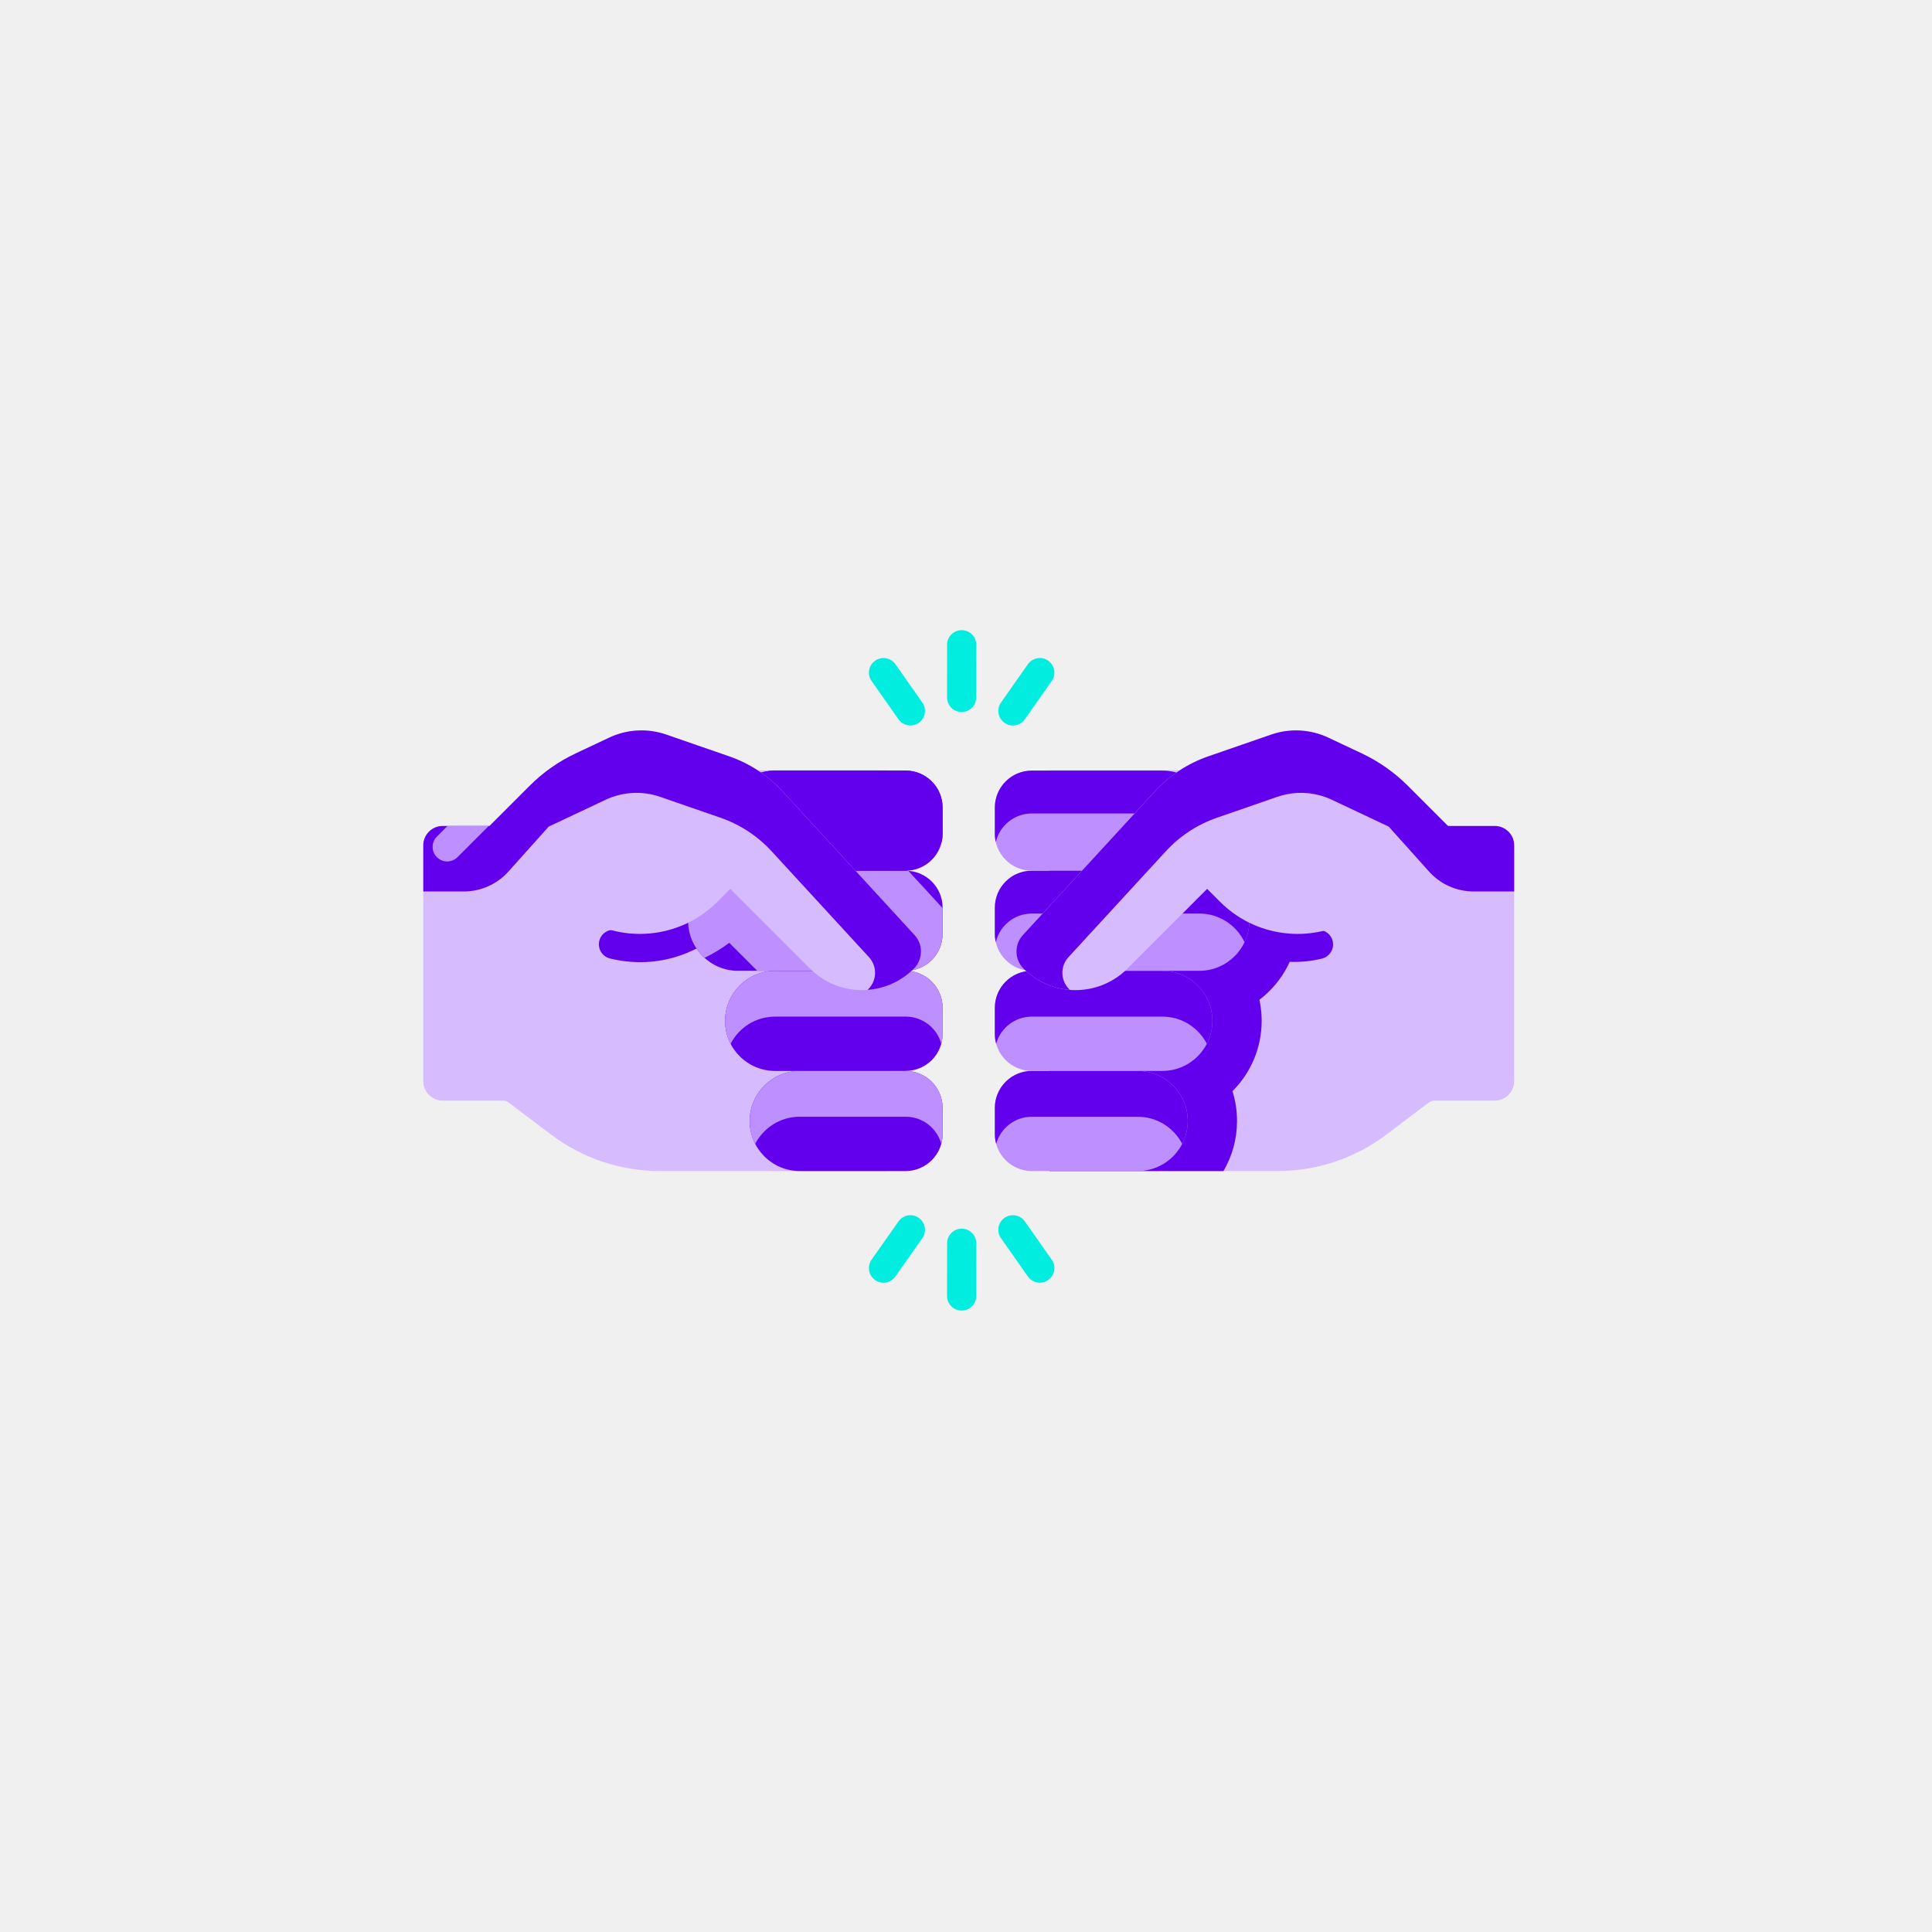
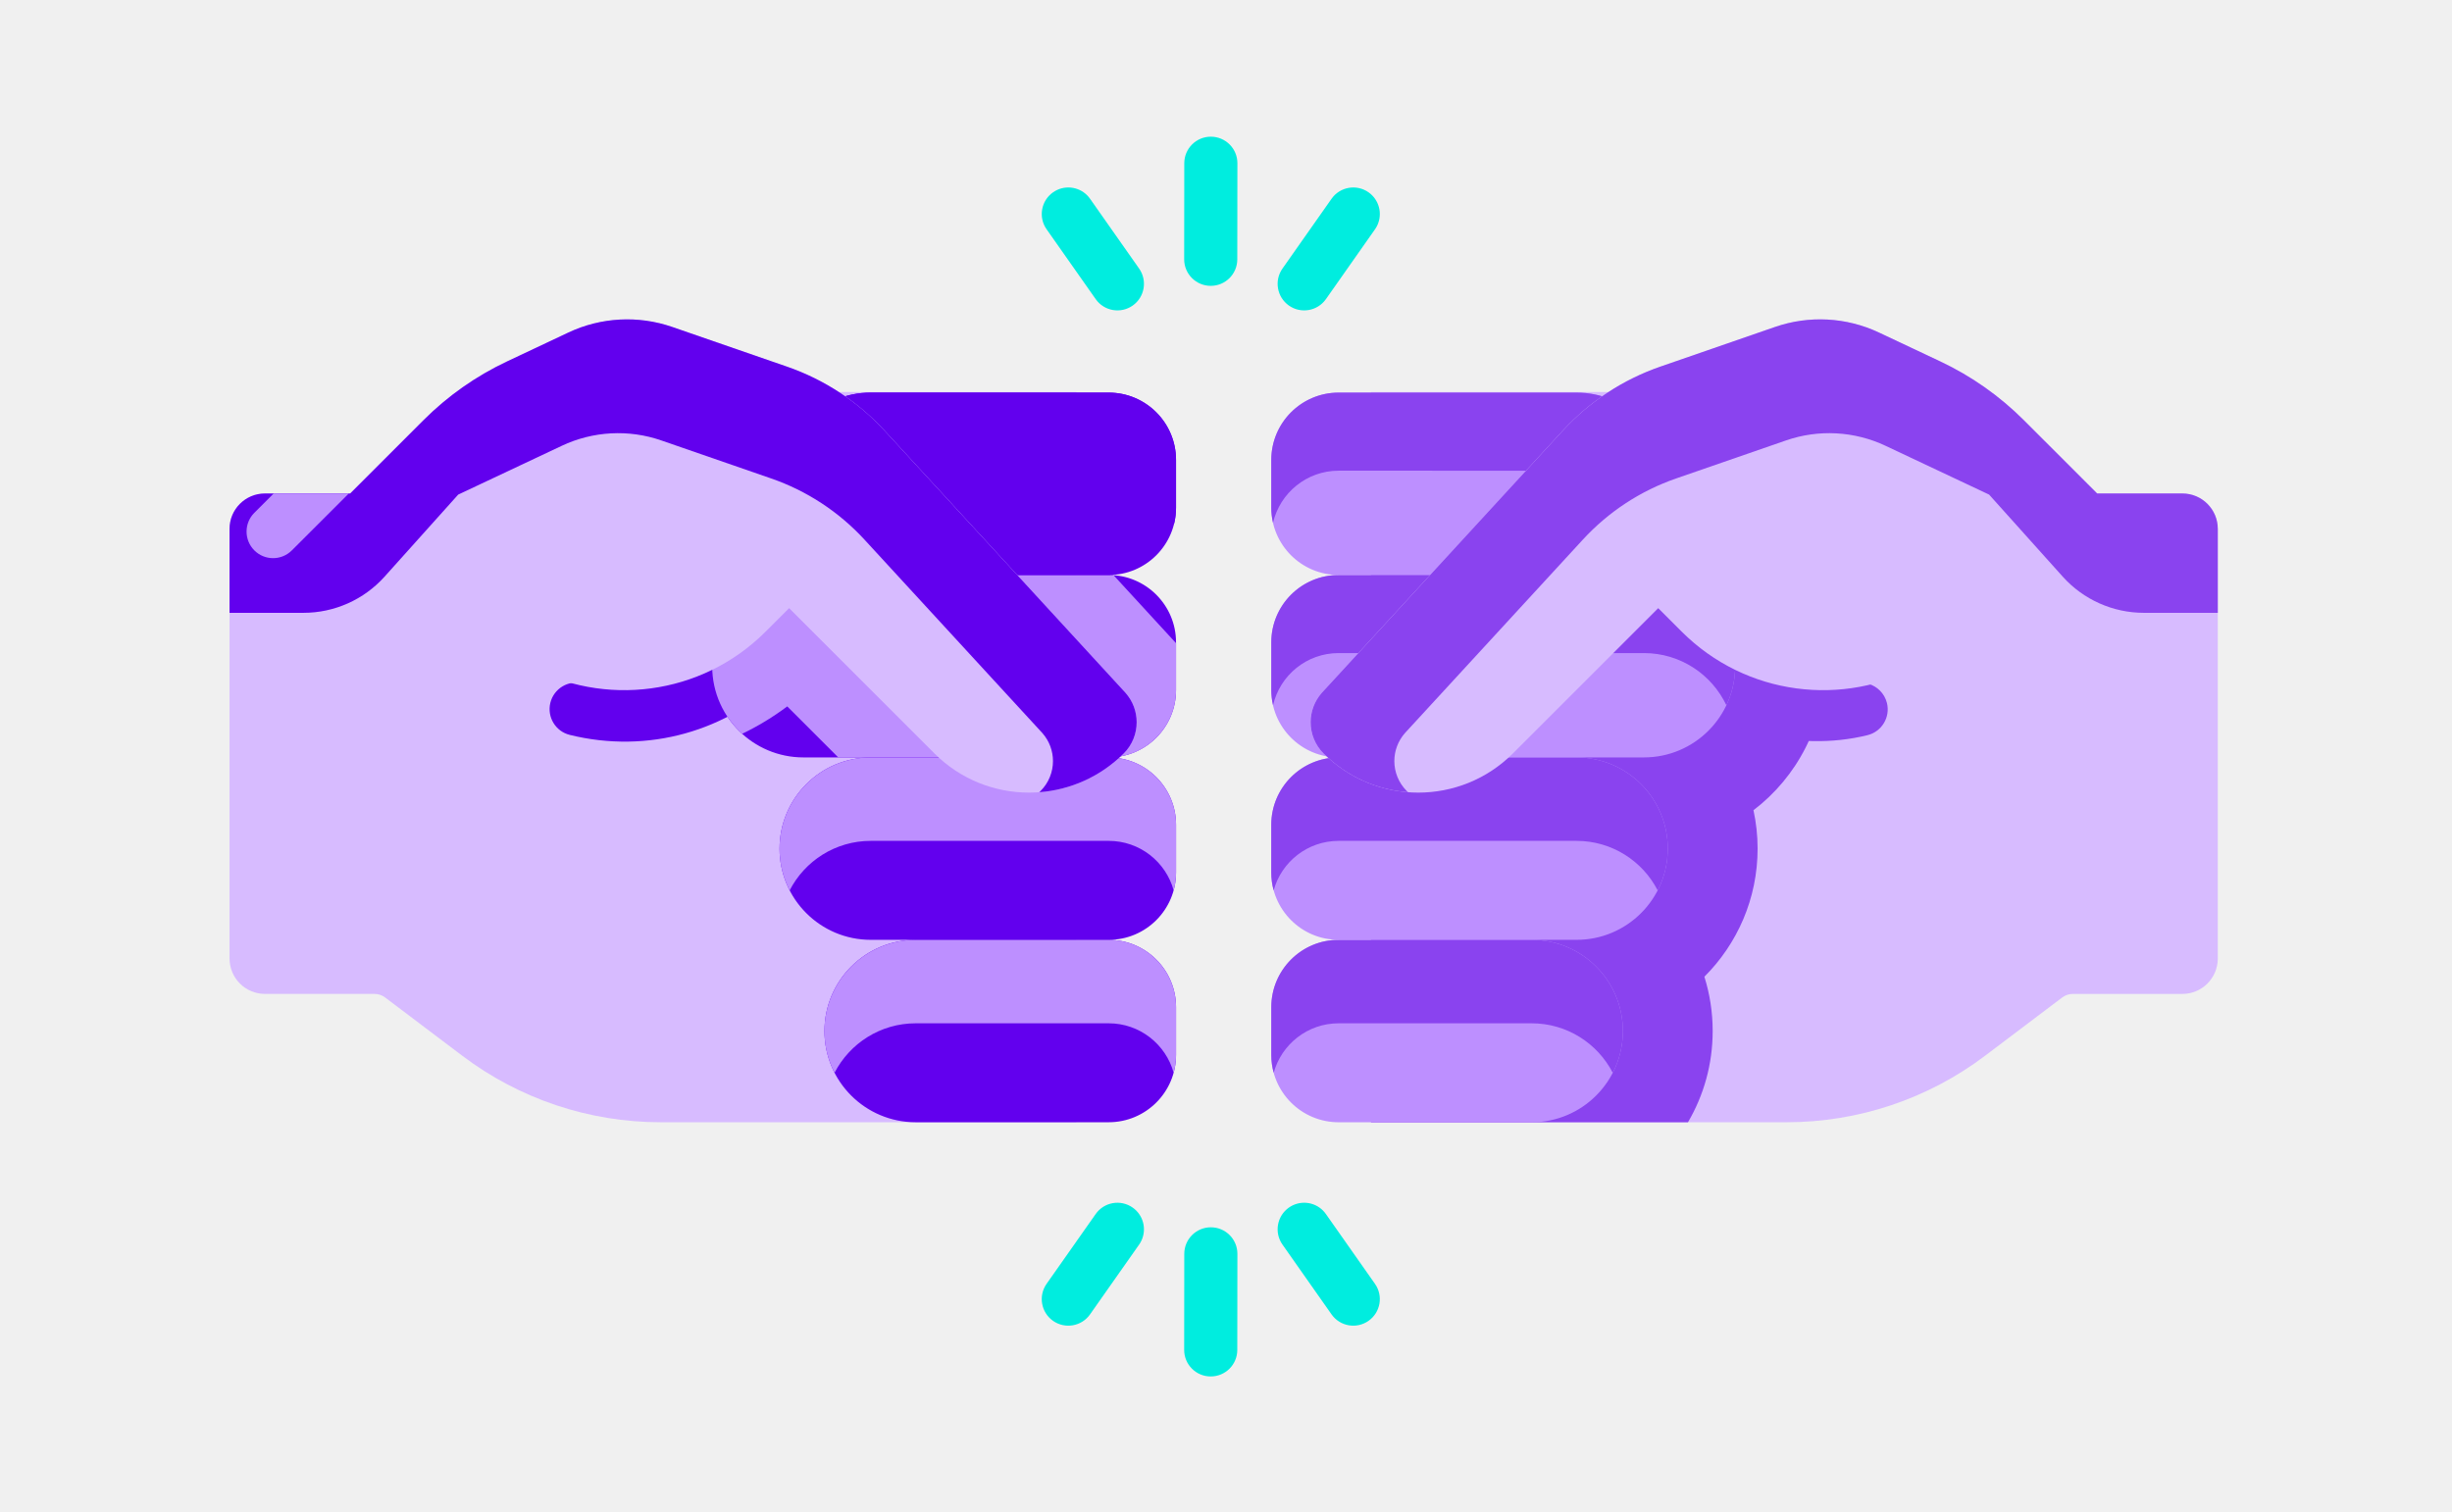
- <svg xmlns="http://www.w3.org/2000/svg" width="191" height="191" viewBox="0 0 191 191" fill="none">
-   <g clip-path="url(#clip0)">
-     <path d="M103.762 76.152L121.761 76.152L128.246 81.656L147.771 81.656C148.831 81.656 149.691 82.516 149.691 83.576L149.692 106.886C149.692 107.947 148.832 108.807 147.771 108.807L141.83 108.807C141.621 108.807 141.418 108.875 141.251 109.001L137.065 112.164C133.966 114.505 130.19 115.77 126.309 115.77L103.762 115.77L103.762 76.152Z" fill="#D7BBFF" />
-     <path d="M103.762 81.207L118.564 81.207C123.98 81.207 128.385 85.612 128.385 91.028C128.385 94.212 126.862 97.045 124.506 98.84C124.652 99.513 124.73 100.209 124.73 100.923C124.73 103.637 123.627 106.095 121.843 107.874C122.136 108.804 122.294 109.793 122.294 110.822C122.294 112.627 121.807 114.315 120.954 115.769L103.762 115.769L103.762 81.207Z" fill="#6200EE" />
-     <path d="M120.357 88.76L120.813 89.216C123.221 91.624 126.914 92.731 130.003 91.97C130.512 91.845 131.023 92.006 131.368 92.352C131.547 92.531 131.682 92.761 131.747 93.024C131.937 93.796 131.465 94.578 130.692 94.768C126.843 95.715 122.478 94.553 119.357 91.799L113.291 97.862C110.733 100.421 106.922 101.275 103.763 100.346L103.763 97.284C106.158 98.456 109.414 97.666 111.256 95.826L118.322 88.76C118.884 88.198 119.795 88.198 120.357 88.76Z" fill="#6200EE" />
-     <path d="M117.423 110.821C117.423 113.554 115.207 115.77 112.474 115.77L102.006 115.77C99.988 115.77 98.352 114.134 98.352 112.116L98.352 109.527C98.352 107.509 99.988 105.873 102.006 105.873L112.474 105.873C115.207 105.873 117.423 108.088 117.423 110.821Z" fill="#BD8FFF" />
-     <path d="M102.006 105.874L112.474 105.874C115.206 105.874 117.421 108.089 117.423 110.822C117.423 111.637 117.226 112.407 116.874 113.085C116.051 111.491 114.389 110.401 112.474 110.401L102.006 110.401C100.324 110.401 98.908 111.538 98.483 113.085C98.397 112.777 98.352 112.452 98.352 112.115L98.352 109.527C98.352 107.509 99.987 105.874 102.006 105.874Z" fill="#6200EE" />
-     <path d="M119.859 100.924C119.859 103.657 117.643 105.873 114.91 105.873L102.006 105.873C99.988 105.873 98.352 104.237 98.352 102.218L98.352 99.63C98.352 97.612 99.988 95.976 102.006 95.976L114.91 95.976C117.643 95.976 119.859 98.191 119.859 100.924Z" fill="#BD8FFF" />
-     <path d="M102.006 95.975L114.91 95.976C117.643 95.976 119.859 98.192 119.859 100.924C119.859 101.742 119.661 102.511 119.311 103.19C118.489 101.594 116.828 100.503 114.91 100.504L102.005 100.504C100.321 100.504 98.903 101.642 98.481 103.191C98.395 102.883 98.351 102.556 98.351 102.219L98.351 99.63C98.351 97.612 99.987 95.975 102.006 95.975Z" fill="#6200EE" />
-     <path d="M123.513 91.027C123.513 93.76 121.298 95.976 118.565 95.976L102.006 95.976C99.988 95.976 98.352 94.34 98.352 92.321L98.352 89.733C98.352 87.715 99.988 86.079 102.006 86.079L118.565 86.079C121.298 86.079 123.513 88.294 123.513 91.027Z" fill="#BD8FFF" />
-     <path d="M102.006 86.079L118.565 86.079C121.297 86.079 123.513 88.294 123.513 91.027C123.513 91.784 123.342 92.504 123.037 93.145C122.244 91.472 120.54 90.314 118.566 90.314L102.006 90.314C100.272 90.314 98.82 91.522 98.449 93.145C98.385 92.88 98.353 92.604 98.353 92.322L98.353 89.733C98.352 87.714 99.987 86.079 102.006 86.079Z" fill="#6200EE" />
-     <path d="M119.859 81.13C119.859 83.863 117.643 86.079 114.91 86.079L102.006 86.079C99.988 86.079 98.352 84.443 98.352 82.424L98.352 79.836C98.352 77.818 99.988 76.182 102.006 76.182L114.91 76.182C117.643 76.182 119.859 78.397 119.859 81.13Z" fill="#BD8FFF" />
-     <path d="M102.006 76.183L114.911 76.183C117.643 76.183 119.858 78.398 119.858 81.13C119.858 81.888 119.688 82.606 119.383 83.246C118.588 81.574 116.885 80.42 114.911 80.42L102.007 80.419C100.274 80.419 98.822 81.626 98.446 83.246C98.384 82.983 98.352 82.707 98.352 82.424L98.352 79.836C98.352 77.818 99.987 76.183 102.006 76.183Z" fill="#6200EE" />
-     <path d="M101.089 92.476L114.164 78.244C115.613 76.667 117.43 75.475 119.453 74.775L125.671 72.621C127.52 71.981 129.546 72.09 131.316 72.924L134.639 74.491C136.322 75.284 137.855 76.363 139.171 77.678L146.54 85.047L143.268 86.315C139.904 87.619 136.681 89.243 133.522 90.984C129.397 93.257 124.107 92.645 120.61 89.148L119.34 87.877L111.459 95.758C108.622 98.594 104.024 98.594 101.188 95.758C100.292 94.863 100.249 93.424 101.089 92.476Z" fill="#D7BBFF" />
-     <path d="M125.671 72.622L119.454 74.773C117.429 75.475 115.612 76.666 114.165 78.245L101.09 92.475C100.688 92.93 100.488 93.498 100.488 94.066C100.488 94.68 100.722 95.293 101.187 95.759C102.466 97.035 104.101 97.737 105.77 97.864C105.745 97.842 105.723 97.82 105.699 97.795C105.253 97.35 105.027 96.762 105.027 96.173C105.027 95.632 105.219 95.089 105.604 94.653L115.249 84.162C116.635 82.652 118.377 81.51 120.314 80.84L126.268 78.778C128.037 78.165 129.978 78.269 131.671 79.068L137.289 81.716L141.28 86.166C142.402 87.416 144.002 88.131 145.682 88.131L149.692 88.131L149.692 83.576C149.692 82.515 148.832 81.655 147.771 81.655L143.148 81.655L139.171 77.678C137.855 76.362 136.321 75.284 134.638 74.49L131.316 72.924C129.547 72.089 127.52 71.981 125.671 72.622Z" fill="#6200EE" />
-     <path d="M87.776 76.152L69.778 76.152L63.293 81.656L43.768 81.656C42.707 81.656 41.847 82.516 41.847 83.576L41.847 106.886C41.847 107.947 42.707 108.807 43.768 108.807L49.708 108.807C49.917 108.807 50.12 108.875 50.287 109.001L54.474 112.164C57.572 114.505 61.349 115.77 65.229 115.77L87.776 115.77L87.776 76.152Z" fill="#D7BBFF" />
-     <path d="M74.116 110.821C74.116 113.554 76.331 115.77 79.064 115.77L89.532 115.77C91.55 115.77 93.187 114.134 93.187 112.115L93.187 109.527C93.187 107.509 91.55 105.873 89.532 105.873L79.064 105.873C76.331 105.873 74.116 108.088 74.116 110.821Z" fill="#6200EE" />
-     <path d="M79.064 105.873L89.533 105.873C91.551 105.873 93.186 107.509 93.186 109.527L93.186 112.115C93.186 112.452 93.141 112.777 93.056 113.085C92.631 111.538 91.214 110.401 89.533 110.401L79.064 110.401C77.15 110.401 75.487 111.49 74.664 113.085C74.312 112.407 74.116 111.637 74.116 110.822C74.117 108.088 76.332 105.873 79.064 105.873Z" fill="#BD8FFF" />
-     <path d="M71.68 100.924C71.68 103.657 73.895 105.873 76.628 105.873L89.532 105.873C91.551 105.873 93.187 104.237 93.187 102.218L93.187 99.63C93.187 97.612 91.551 95.976 89.532 95.976L76.628 95.976C73.895 95.976 71.68 98.191 71.68 100.924Z" fill="#6200EE" />
-     <path d="M76.628 95.975L89.533 95.975C91.551 95.975 93.188 97.612 93.188 99.63L93.188 102.219C93.188 102.555 93.143 102.883 93.057 103.191C92.635 101.641 91.217 100.503 89.533 100.503L76.628 100.503C74.711 100.503 73.05 101.594 72.228 103.19C71.877 102.511 71.679 101.742 71.679 100.924C71.679 98.192 73.896 95.975 76.628 95.975Z" fill="#BD8FFF" />
-     <path d="M73.639 89.222C73.639 89.591 73.499 89.959 73.218 90.24L71.947 91.511C68.877 94.581 64.524 95.794 60.303 94.755C59.53 94.564 59.059 93.784 59.248 93.011C59.439 92.239 60.219 91.767 60.992 91.957C64.225 92.753 67.559 91.825 69.91 89.473L71.18 88.203C71.743 87.641 72.655 87.641 73.218 88.203C73.499 88.484 73.639 88.853 73.639 89.222Z" fill="#6200EE" />
-     <path d="M68.025 91.027C68.025 93.76 70.241 95.976 72.974 95.976L89.532 95.976C91.551 95.976 93.187 94.34 93.187 92.321L93.187 89.733C93.187 87.715 91.551 86.079 89.532 86.079L72.974 86.079C70.241 86.079 68.025 88.294 68.025 91.027Z" fill="#6200EE" />
-     <path d="M72.973 86.079L89.531 86.079C89.621 86.079 89.712 86.083 89.799 86.091L93.186 89.777L93.186 92.322C93.186 94.34 91.551 95.975 89.533 95.975L74.865 95.975L72.097 93.207C71.326 93.786 70.506 94.283 69.65 94.693C68.652 93.787 68.026 92.48 68.026 91.026C68.026 88.294 70.241 86.079 72.973 86.079Z" fill="#BD8FFF" />
-     <path d="M71.68 81.13C71.68 83.863 73.895 86.079 76.628 86.079L89.532 86.079C91.55 86.079 93.186 84.442 93.186 82.424L93.186 79.836C93.186 77.817 91.55 76.181 89.532 76.181L76.628 76.181C73.895 76.181 71.68 78.397 71.68 81.13Z" fill="#6200EE" />
-     <path d="M71.68 81.13C71.679 83.864 73.894 86.079 76.628 86.078L89.531 86.079C89.616 86.079 89.697 86.076 89.78 86.07L86.793 82.819C85.983 81.936 86.609 80.512 87.807 80.512L89.533 80.512C91.25 80.512 92.691 81.698 93.082 83.292C93.151 83.014 93.186 82.723 93.186 82.424L93.186 79.836C93.186 77.818 91.551 76.182 89.533 76.182L76.628 76.182C73.895 76.182 71.68 78.397 71.68 81.13Z" fill="#6200EE" />
-     <path d="M90.45 92.476L77.374 78.244C75.926 76.668 74.108 75.475 72.085 74.775L65.868 72.621C64.019 71.981 61.993 72.09 60.223 72.924L56.899 74.491C55.216 75.284 53.683 76.363 52.368 77.678L44.999 85.047L48.271 86.315C51.634 87.619 54.857 89.243 58.016 90.984C62.141 93.257 67.431 92.645 70.929 89.148L72.199 87.877L80.08 95.758C82.916 98.594 87.514 98.594 90.35 95.758C91.246 94.863 91.29 93.424 90.45 92.476Z" fill="#D7BBFF" />
-     <path d="M65.868 72.622L72.085 74.773C74.109 75.475 75.927 76.666 77.374 78.245L90.448 92.475C90.85 92.93 91.05 93.498 91.05 94.066C91.05 94.68 90.816 95.293 90.351 95.759C89.072 97.035 87.438 97.737 85.769 97.864C85.793 97.842 85.815 97.82 85.839 97.795C86.285 97.349 86.512 96.762 86.512 96.173C86.512 95.632 86.319 95.089 85.934 94.653L76.289 84.162C74.903 82.652 73.161 81.51 71.225 80.839L65.27 78.778C63.502 78.164 61.56 78.269 59.867 79.068L54.249 81.716L50.258 86.166C49.137 87.416 47.536 88.131 45.856 88.131L41.846 88.131L41.846 83.576C41.846 82.515 42.706 81.655 43.767 81.655L48.39 81.655L52.368 77.678C53.684 76.362 55.217 75.284 56.9 74.49L60.222 72.924C61.992 72.089 64.019 71.981 65.868 72.622Z" fill="#6200EE" />
-     <path d="M44.24 81.656L48.314 81.656L45.227 84.743C44.664 85.305 43.752 85.305 43.191 84.743C42.629 84.18 42.629 83.267 43.191 82.705L44.24 81.656Z" fill="#BD8FFF" />
-     <path d="M96.093 62.719C96.354 62.98 96.515 63.341 96.514 63.74L96.508 68.951C96.507 69.747 95.862 70.391 95.066 70.39C94.271 70.389 93.626 69.743 93.627 68.948L93.633 63.736C93.634 62.941 94.28 62.297 95.076 62.298C95.473 62.298 95.832 62.459 96.093 62.719Z" fill="#00EDDF" />
-     <path d="M103.819 65.476C104.305 65.962 104.386 66.74 103.977 67.322L101.315 71.11C100.858 71.761 99.959 71.918 99.308 71.46C98.658 71.003 98.501 70.104 98.958 69.454L101.62 65.665C102.078 65.014 102.976 64.858 103.627 65.315C103.697 65.364 103.761 65.418 103.819 65.476Z" fill="#00EDDF" />
-     <path d="M88.361 65.474C88.419 65.532 88.472 65.596 88.522 65.665L91.184 69.453C91.641 70.104 91.484 71.003 90.834 71.46C90.183 71.917 89.284 71.762 88.827 71.11L86.164 67.322C85.707 66.671 85.864 65.772 86.515 65.315C87.096 64.906 87.875 64.988 88.361 65.474Z" fill="#00EDDF" />
-     <path d="M96.093 121.891C96.354 122.152 96.515 122.513 96.515 122.911L96.508 128.123C96.508 128.919 95.862 129.563 95.066 129.562C94.271 129.561 93.626 128.915 93.627 128.12L93.634 122.908C93.635 122.112 94.28 121.468 95.076 121.469C95.473 121.47 95.832 121.631 96.093 121.891Z" fill="#00EDDF" />
-     <path d="M91.025 120.56C91.511 121.046 91.592 121.824 91.184 122.406L88.521 126.194C88.064 126.845 87.165 127.002 86.514 126.544C85.864 126.087 85.707 125.188 86.164 124.537L88.827 120.749C89.284 120.098 90.183 119.942 90.834 120.399C90.903 120.448 90.967 120.502 91.025 120.56Z" fill="#00EDDF" />
-     <path d="M101.154 120.557C101.212 120.615 101.266 120.679 101.315 120.749L103.977 124.537C104.435 125.188 104.278 126.087 103.627 126.544C102.976 127.001 102.078 126.846 101.62 126.194L98.958 122.406C98.501 121.755 98.657 120.856 99.308 120.399C99.889 119.99 100.668 120.072 101.154 120.557Z" fill="#00EDDF" />
-   </g>
-   <defs>
-     <clipPath id="clip0">
-       <rect width="134.677" height="134.677" fill="white" transform="translate(95.7692 190.462) rotate(-135)" />
-     </clipPath>
-   </defs>
+ <svg xmlns="http://www.w3.org/2000/svg" width="133" height="82" viewBox="0 0 133 82" fill="none">
+   <path d="M74.366 21.271L92.365 21.271L98.85 26.774L118.375 26.774C119.436 26.774 120.296 27.634 120.296 28.695L120.296 52.005C120.296 53.066 119.436 53.926 118.375 53.926L112.434 53.926C112.225 53.926 112.022 53.994 111.856 54.12L107.669 57.283C104.57 59.624 100.794 60.888 96.913 60.888L74.366 60.888L74.366 21.271Z" fill="#D7BBFF" />
+   <path d="M74.367 26.326L89.169 26.326C94.584 26.326 98.989 30.731 98.989 36.146C98.989 39.33 97.466 42.164 95.111 43.959C95.257 44.632 95.335 45.328 95.335 46.042C95.335 48.756 94.231 51.214 92.448 52.992C92.74 53.923 92.898 54.912 92.898 55.94C92.898 57.745 92.411 59.434 91.558 60.888L74.366 60.888L74.367 26.326Z" fill="#8A43EF" />
+   <path d="M90.961 33.879L91.417 34.334C93.825 36.743 97.519 37.849 100.607 37.089C101.116 36.964 101.627 37.125 101.972 37.471C102.151 37.649 102.286 37.88 102.351 38.143C102.541 38.915 102.069 39.697 101.296 39.887C97.448 40.834 93.082 39.672 89.961 36.917L83.895 42.981C81.337 45.539 77.526 46.394 74.367 45.464L74.367 42.403C76.762 43.574 80.017 42.785 81.859 40.945L88.926 33.879C89.488 33.316 90.399 33.316 90.961 33.879Z" fill="#8A43EF" />
+   <path d="M88.027 55.94C88.027 58.673 85.811 60.889 83.078 60.889L72.61 60.889C70.592 60.889 68.956 59.252 68.956 57.234L68.956 54.646C68.956 52.627 70.592 50.991 72.61 50.991L83.078 50.991C85.811 50.991 88.027 53.207 88.027 55.94Z" fill="#BD8FFF" />
+   <path d="M72.61 50.992L83.078 50.992C85.811 50.992 88.026 53.207 88.027 55.941C88.027 56.756 87.83 57.526 87.478 58.204C86.655 56.609 84.993 55.52 83.078 55.52L72.61 55.52C70.928 55.52 69.512 56.657 69.087 58.204C69.001 57.895 68.957 57.571 68.957 57.234L68.957 54.646C68.957 52.627 70.592 50.992 72.61 50.992V50.992Z" fill="#8A43EF" />
+   <path d="M90.463 46.043C90.463 48.776 88.248 50.991 85.515 50.991L72.611 50.991C70.592 50.991 68.956 49.355 68.956 47.337L68.956 44.749C68.956 42.73 70.592 41.094 72.611 41.094L85.515 41.094C88.248 41.094 90.463 43.31 90.463 46.043Z" fill="#BD8FFF" />
+   <path d="M72.609 41.094L85.514 41.094C88.247 41.094 90.463 43.311 90.463 46.043C90.463 46.861 90.265 47.629 89.915 48.309C89.093 46.713 87.432 45.622 85.514 45.622L72.609 45.622C70.925 45.622 69.507 46.76 69.085 48.31C68.999 48.002 68.955 47.674 68.955 47.337L68.955 44.749C68.955 42.731 70.591 41.094 72.609 41.094Z" fill="#8A43EF" />
+   <path d="M94.117 36.146C94.117 38.879 91.901 41.094 89.168 41.094L72.61 41.094C70.592 41.094 68.956 39.458 68.956 37.44L68.956 34.852C68.956 32.833 70.592 31.197 72.61 31.197L89.168 31.197C91.901 31.197 94.117 33.413 94.117 36.146Z" fill="#BD8FFF" />
+   <path d="M72.61 31.198L89.169 31.198C91.9 31.198 94.117 33.412 94.117 36.146C94.117 36.903 93.946 37.623 93.641 38.264C92.847 36.591 91.144 35.433 89.169 35.433L72.61 35.433C70.875 35.433 69.423 36.641 69.053 38.264C68.989 37.999 68.957 37.722 68.957 37.44L68.957 34.851C68.956 32.833 70.591 31.198 72.61 31.198V31.198Z" fill="#8A43EF" />
+   <path d="M90.463 26.249C90.463 28.982 88.248 31.197 85.515 31.197L72.611 31.197C70.592 31.197 68.956 29.561 68.956 27.543L68.956 24.955C68.956 22.936 70.592 21.3 72.611 21.3L85.515 21.3C88.248 21.3 90.463 23.516 90.463 26.249Z" fill="#BD8FFF" />
+   <path d="M72.61 21.301L85.515 21.301C88.247 21.301 90.462 23.516 90.462 26.249C90.462 27.007 90.293 27.725 89.987 28.365C89.192 26.693 87.489 25.539 85.515 25.539L72.611 25.537C70.878 25.537 69.427 26.745 69.05 28.365C68.988 28.101 68.956 27.826 68.956 27.543L68.956 24.955C68.957 22.936 70.592 21.301 72.61 21.301Z" fill="#8A43EF" />
+   <path d="M71.693 37.594L84.769 23.363C86.217 21.786 88.034 20.594 90.058 19.893L96.275 17.74C98.124 17.1 100.15 17.208 101.92 18.043L105.244 19.61C106.927 20.403 108.46 21.481 109.775 22.797L117.144 30.166L113.872 31.434C110.509 32.738 107.286 34.361 104.126 36.102C100.002 38.376 94.712 37.764 91.214 34.266L89.944 32.996L82.063 40.877C79.227 43.713 74.629 43.713 71.793 40.877C70.897 39.981 70.853 38.543 71.693 37.594Z" fill="#D7BBFF" />
+   <path d="M96.275 17.741L90.058 19.892C88.034 20.594 86.216 21.785 84.769 23.364L71.694 37.593C71.292 38.049 71.093 38.617 71.092 39.184C71.092 39.798 71.326 40.412 71.791 40.877C73.07 42.154 74.705 42.856 76.374 42.982C76.35 42.96 76.328 42.938 76.303 42.914C75.858 42.468 75.631 41.881 75.631 41.291C75.631 40.751 75.824 40.207 76.208 39.771L85.853 29.281C87.24 27.771 88.981 26.628 90.918 25.958L96.872 23.897C98.641 23.283 100.582 23.388 102.276 24.187L107.893 26.835L111.884 31.284C113.006 32.535 114.607 33.249 116.287 33.249L120.296 33.249L120.296 28.695C120.296 27.634 119.436 26.774 118.376 26.774L113.753 26.774L109.775 22.797C108.459 21.481 106.926 20.402 105.242 19.609L101.92 18.043C100.151 17.207 98.124 17.1 96.275 17.741Z" fill="#8A43EF" />
+   <path d="M58.38 21.271L40.382 21.271L33.897 26.774L14.372 26.774C13.311 26.774 12.451 27.634 12.451 28.695L12.451 52.005C12.451 53.066 13.311 53.925 14.372 53.925L20.312 53.925C20.521 53.925 20.724 53.994 20.891 54.12L25.078 57.283C28.177 59.624 31.953 60.888 35.833 60.888L58.38 60.888L58.38 21.271Z" fill="#D7BBFF" />
+   <path d="M44.72 55.94C44.72 58.673 46.935 60.888 49.668 60.888L60.136 60.888C62.154 60.888 63.791 59.252 63.791 57.234L63.791 54.645C63.791 52.627 62.154 50.991 60.136 50.991L49.668 50.991C46.935 50.991 44.72 53.207 44.72 55.94Z" fill="#6200EE" />
+   <path d="M49.668 50.992L60.137 50.992C62.155 50.992 63.79 52.627 63.79 54.645L63.79 57.234C63.79 57.571 63.745 57.895 63.66 58.203C63.235 56.657 61.818 55.52 60.137 55.52L49.668 55.52C47.754 55.52 46.091 56.609 45.268 58.203C44.916 57.526 44.719 56.756 44.719 55.941C44.721 53.207 46.936 50.992 49.668 50.992Z" fill="#BD8FFF" />
+   <path d="M42.284 46.043C42.284 48.776 44.499 50.991 47.232 50.991L60.137 50.991C62.155 50.991 63.791 49.355 63.791 47.337L63.791 44.749C63.791 42.73 62.155 41.094 60.137 41.094L47.233 41.094C44.499 41.094 42.284 43.31 42.284 46.043V46.043Z" fill="#6200EE" />
+   <path d="M47.232 41.094L60.137 41.094C62.155 41.094 63.791 42.73 63.791 44.749L63.791 47.337C63.791 47.674 63.747 48.001 63.661 48.31C63.239 46.76 61.821 45.622 60.137 45.622L47.232 45.622C45.314 45.622 43.653 46.712 42.832 48.308C42.481 47.629 42.283 46.86 42.283 46.043C42.283 43.31 44.499 41.094 47.232 41.094Z" fill="#BD8FFF" />
+   <path d="M44.243 34.34C44.243 34.709 44.103 35.078 43.822 35.359L42.551 36.629C39.481 39.7 35.128 40.912 30.907 39.873C30.134 39.683 29.663 38.903 29.852 38.13C30.043 37.358 30.823 36.886 31.596 37.076C34.829 37.872 38.163 36.944 40.514 34.592L41.784 33.322C42.347 32.759 43.259 32.759 43.822 33.322C44.103 33.603 44.243 33.972 44.243 34.34Z" fill="#6200EE" />
+   <path d="M38.629 36.146C38.629 38.879 40.845 41.094 43.578 41.094L60.136 41.094C62.154 41.094 63.79 39.458 63.79 37.44L63.79 34.852C63.79 32.833 62.154 31.197 60.136 31.197L43.578 31.197C40.845 31.197 38.629 33.413 38.629 36.146Z" fill="#6200EE" />
+   <path d="M43.578 31.197L60.136 31.197C60.225 31.197 60.316 31.201 60.403 31.21L63.79 34.895L63.79 37.441C63.79 39.459 62.155 41.094 60.137 41.094L45.469 41.094L42.702 38.326C41.93 38.905 41.11 39.402 40.254 39.812C39.256 38.906 38.63 37.598 38.63 36.145C38.63 33.413 40.845 31.197 43.578 31.197V31.197Z" fill="#BD8FFF" />
+   <path d="M42.283 26.249C42.283 28.982 44.499 31.197 47.232 31.197L60.136 31.197C62.154 31.197 63.79 29.561 63.79 27.543L63.79 24.954C63.79 22.936 62.154 21.3 60.136 21.3L47.232 21.3C44.499 21.3 42.284 23.515 42.283 26.249Z" fill="#6200EE" />
+   <path d="M42.285 26.248C42.283 28.982 44.498 31.197 47.232 31.196L60.136 31.198C60.22 31.198 60.301 31.195 60.384 31.188L57.398 27.937C56.587 27.055 57.213 25.631 58.411 25.631H60.137C61.854 25.631 63.295 26.816 63.686 28.411C63.755 28.132 63.79 27.842 63.79 27.543L63.79 24.954C63.79 22.937 62.155 21.301 60.137 21.301L47.232 21.301C44.5 21.301 42.285 23.516 42.285 26.248Z" fill="#6200EE" />
+   <path d="M61.054 37.594L47.978 23.363C46.53 21.786 44.712 20.594 42.689 19.893L36.471 17.74C34.622 17.1 32.596 17.209 30.826 18.043L27.503 19.61C25.82 20.403 24.287 21.482 22.971 22.797L15.602 30.166L18.874 31.434C22.238 32.738 25.461 34.361 28.62 36.102C32.745 38.376 38.035 37.764 41.532 34.266L42.803 32.996L50.684 40.877C53.52 43.713 58.118 43.713 60.954 40.877C61.85 39.981 61.894 38.543 61.054 37.594Z" fill="#D7BBFF" />
+   <path d="M36.471 17.741L42.688 19.892C44.713 20.594 46.53 21.785 47.977 23.363L61.052 37.593C61.454 38.049 61.654 38.617 61.654 39.184C61.654 39.798 61.42 40.412 60.955 40.877C59.676 42.154 58.041 42.856 56.373 42.982C56.397 42.96 56.419 42.938 56.443 42.914C56.889 42.468 57.115 41.881 57.115 41.291C57.115 40.751 56.923 40.207 56.538 39.771L46.893 29.281C45.507 27.771 43.765 26.628 41.828 25.958L35.874 23.897C34.106 23.283 32.164 23.388 30.471 24.187L24.853 26.835L20.862 31.284C19.741 32.535 18.14 33.249 16.46 33.249L12.45 33.249L12.45 28.695C12.45 27.634 13.31 26.774 14.371 26.774L18.994 26.774L22.971 22.797C24.287 21.481 25.821 20.402 27.504 19.609L30.826 18.043C32.596 17.207 34.623 17.1 36.471 17.741V17.741Z" fill="#6200EE" />
+   <path d="M14.844 26.775L18.918 26.775L15.831 29.861C15.268 30.424 14.356 30.424 13.795 29.861C13.233 29.298 13.233 28.386 13.795 27.823L14.844 26.775Z" fill="#BD8FFF" />
+   <path d="M66.697 7.838C66.958 8.099 67.119 8.46 67.118 8.858L67.112 14.07C67.112 14.866 66.466 15.51 65.67 15.509C64.875 15.508 64.23 14.862 64.231 14.067L64.237 8.855C64.238 8.059 64.884 7.415 65.68 7.416C66.077 7.417 66.436 7.578 66.697 7.838V7.838Z" fill="#00EDDF" />
+   <path d="M74.423 10.595C74.909 11.081 74.99 11.859 74.582 12.441L71.92 16.229C71.462 16.88 70.564 17.036 69.913 16.579C69.262 16.121 69.105 15.223 69.562 14.572L72.225 10.784C72.682 10.133 73.581 9.976 74.232 10.434C74.301 10.483 74.365 10.537 74.423 10.595Z" fill="#00EDDF" />
+   <path d="M58.965 10.592C59.023 10.65 59.077 10.714 59.126 10.784L61.788 14.572C62.245 15.223 62.089 16.121 61.438 16.579C60.787 17.036 59.889 16.88 59.431 16.228L56.769 12.44C56.311 11.79 56.468 10.891 57.119 10.434C57.7 10.025 58.479 10.106 58.965 10.592V10.592Z" fill="#00EDDF" />
+   <path d="M66.697 67.01C66.958 67.271 67.119 67.632 67.118 68.03L67.112 73.242C67.112 74.037 66.466 74.681 65.67 74.68C64.874 74.68 64.23 74.034 64.231 73.238L64.237 68.027C64.238 67.231 64.884 66.587 65.68 66.588C66.077 66.588 66.436 66.749 66.697 67.01Z" fill="#00EDDF" />
+   <path d="M61.629 65.679C62.115 66.165 62.196 66.943 61.788 67.525L59.125 71.313C58.668 71.964 57.769 72.12 57.118 71.663C56.468 71.206 56.311 70.307 56.768 69.656L59.431 65.868C59.888 65.217 60.786 65.06 61.437 65.518C61.507 65.567 61.571 65.621 61.629 65.679Z" fill="#00EDDF" />
+   <path d="M71.758 65.676C71.816 65.734 71.87 65.798 71.919 65.868L74.581 69.656C75.039 70.307 74.882 71.206 74.231 71.663C73.58 72.12 72.682 71.964 72.224 71.312L69.562 67.524C69.105 66.874 69.262 65.975 69.912 65.517C70.494 65.109 71.273 65.19 71.758 65.676V65.676Z" fill="#00EDDF" />
</svg>
